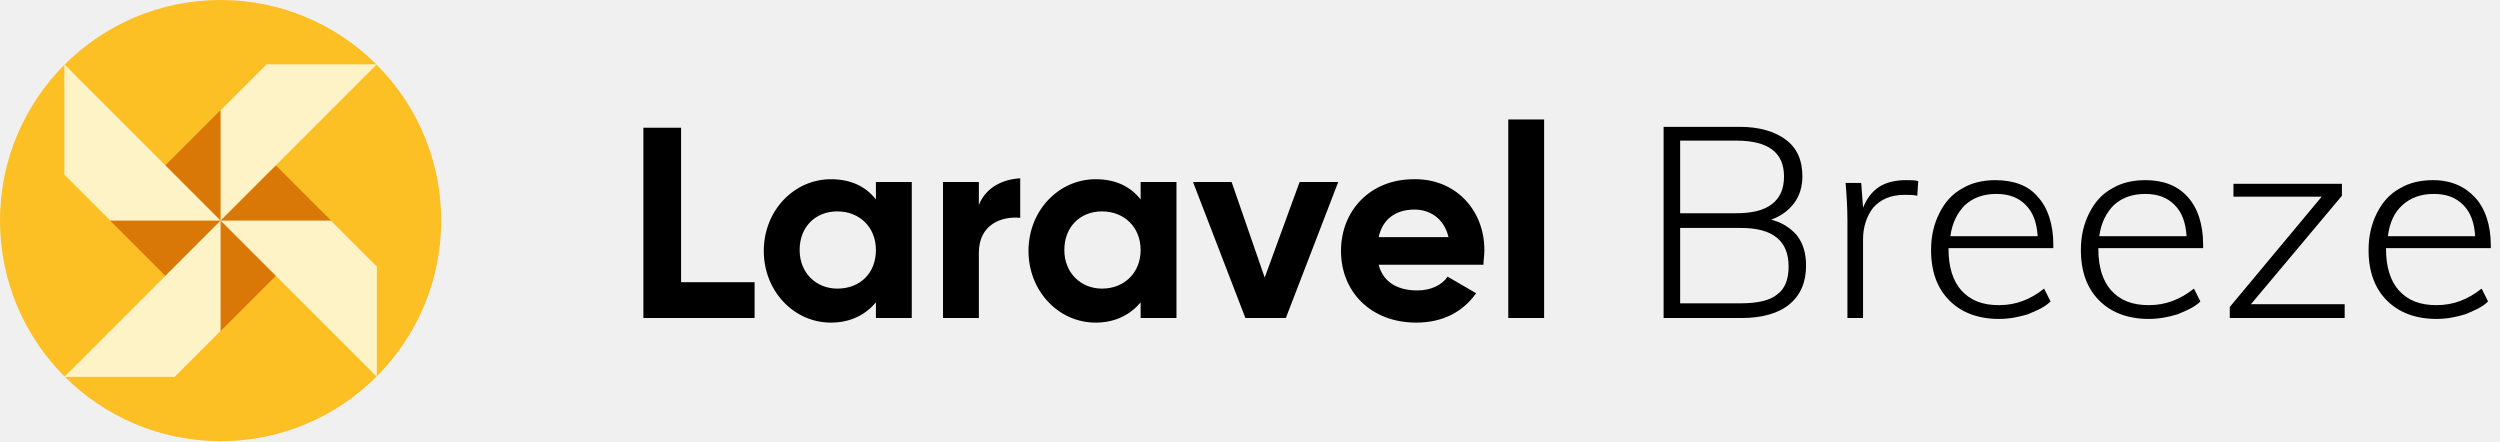
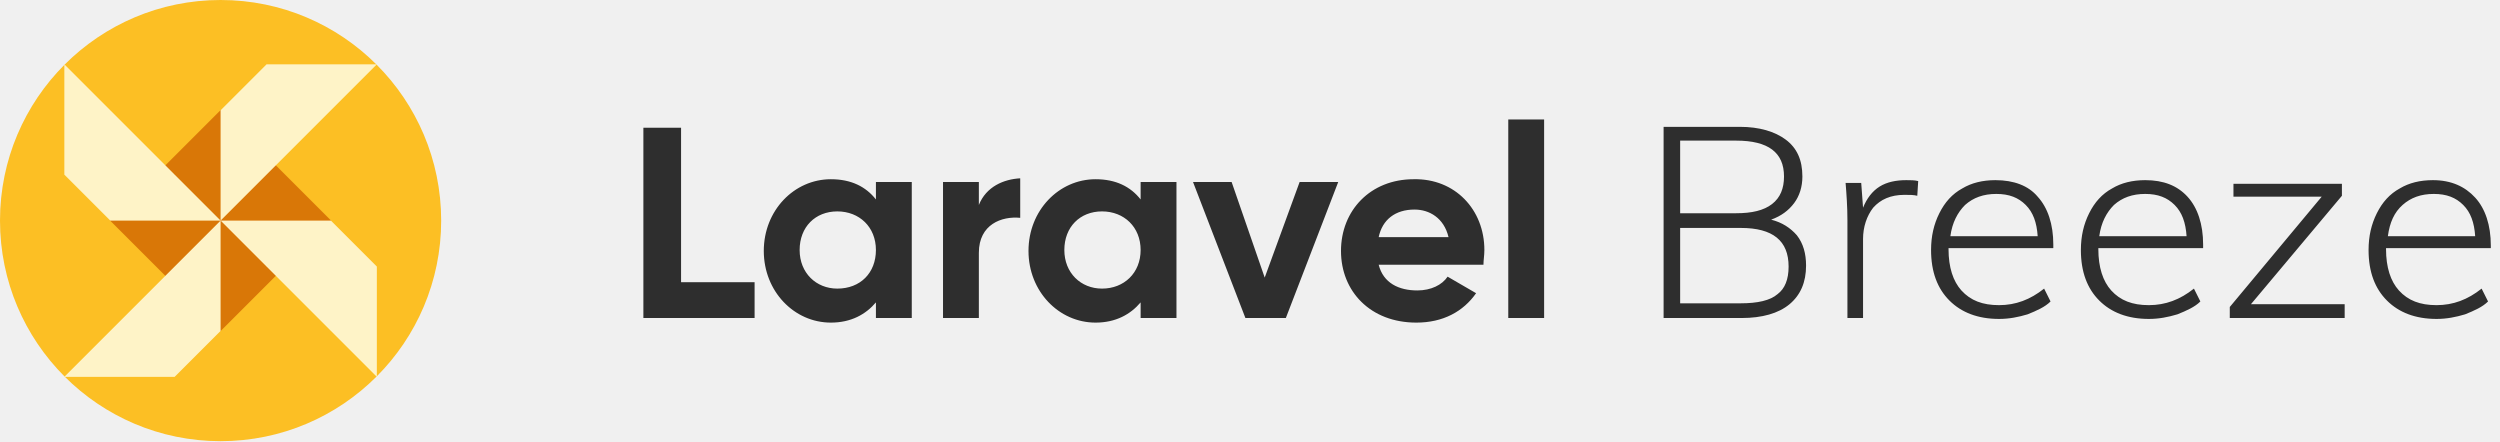
<svg xmlns="http://www.w3.org/2000/svg" viewBox="0 0 272 48" width="272" height="48">
+   <style>
+         .letters { fill: #2E2E2E; }
+         @media (prefers-color-scheme: dark) {
+         .letters { fill: #ffffff; }
+         }
+     </style>
  <circle fill="#fcbf24" cx="24" cy="24" r="24" />
  <path fill="#d97707" d="M11.979 24l12.021-12.021 12.021 12.021-12.021 12.021z" />
  <path fill="#fef3c7" d="M41 7l-17 17v-12l5-5h12zm-17 17l17 17v-12l-5-5h-12zm-5 17l5-5v-12l-17 17h12zm-12-22l5 5h12l-17-17v12z" />
-   <path d="M74.1 30.7h8v3.9h-12.1v-20.7h4.1v16.8zm21.2-10.9h3.9v14.8h-3.9v-1.7c-1.1 1.3-2.7 2.2-4.9 2.2-4 0-7.3-3.4-7.3-7.8s3.3-7.8 7.3-7.8c2.2 0 3.8.8 4.9 2.2v-1.9zm0 7.4c0-2.5-1.8-4.2-4.2-4.2-2.4 0-4.1 1.7-4.1 4.2s1.8 4.2 4.1 4.2c2.5 0 4.2-1.7 4.2-4.2zm11.2-4.9v-2.5h-3.9v14.8h3.9v-7.1c0-3.1 2.5-4 4.5-3.8v-4.3c-1.8.1-3.7.9-4.5 2.9zm17.6-2.5h3.9v14.8h-3.9v-1.7c-1.1 1.3-2.7 2.2-4.9 2.2-4 0-7.3-3.4-7.3-7.8s3.3-7.8 7.3-7.8c2.2 0 3.8.8 4.9 2.2v-1.9zm0 7.4c0-2.5-1.8-4.2-4.2-4.2-2.4 0-4.1 1.7-4.1 4.2s1.8 4.2 4.1 4.2c2.4 0 4.2-1.7 4.2-4.2zm13.5 3l-3.6-10.4h-4.2l5.7 14.8h4.4l5.7-14.8h-4.2l-3.8 10.4zm23.9-3c0 .6-.1 1.1-.1 1.6h-11.4c.5 2 2.2 2.8 4.2 2.8 1.5 0 2.7-.6 3.3-1.5l3.1 1.8c-1.4 2-3.6 3.2-6.5 3.2-5 0-8.2-3.4-8.2-7.8s3.2-7.8 7.9-7.8c4.5-.1 7.7 3.3 7.7 7.7zm-3.9-1.4c-.5-2.1-2.1-3-3.7-3-2.1 0-3.5 1.1-3.9 3h7.6zm6.5-12.8v21.6h3.9v-21.6h-3.9zM192.7 23.9c1.1-.4 1.9-1 2.5-1.8.6-.8.9-1.8.9-2.9 0-1.8-.6-3.1-1.8-4-1.2-.9-2.9-1.4-5-1.4h-8.3v20.8h8.5c2.2 0 4-.5 5.2-1.5 1.2-1 1.8-2.4 1.8-4.2 0-1.3-.3-2.4-1-3.3-.7-.8-1.6-1.4-2.8-1.7zm-9.9-8.6h6.1c3.5 0 5.2 1.3 5.2 3.9 0 1.3-.4 2.3-1.3 3-.9.7-2.2 1-3.9 1h-6.1v-7.9zm10.6 16.7c-.8.7-2.2 1-4 1h-6.6v-8.2h6.6c3.5 0 5.2 1.4 5.2 4.2 0 1.4-.4 2.4-1.2 3zm14-12.4c.5 0 .9 0 1.3.1l-.1 1.6c-.4-.1-.8-.1-1.4-.1-1.5 0-2.6.5-3.4 1.4-.7.9-1.1 2.1-1.1 3.4v8.6h-1.7v-10.6c0-1.5-.1-2.9-.2-4.1h1.7l.2 2.7c.4-1 1-1.8 1.8-2.3s1.8-.7 2.9-.7zm9.7 0c-1.4 0-2.6.3-3.6.9-1.1.6-1.9 1.5-2.5 2.7-.6 1.2-.9 2.5-.9 4 0 2.4.7 4.2 2 5.5s3.1 2 5.4 2c1.1 0 2.1-.2 3.1-.5 1-.4 1.9-.8 2.5-1.4l-.7-1.4c-1.5 1.2-3.1 1.8-4.9 1.8-1.8 0-3.1-.5-4.1-1.6-.9-1-1.4-2.5-1.4-4.5v-.1h11.4v-.4c0-2.2-.6-4-1.7-5.2-1-1.2-2.6-1.8-4.6-1.8zm-4.9 6.1c.2-1.5.8-2.6 1.6-3.4.9-.8 2-1.2 3.4-1.2s2.4.4 3.2 1.2c.8.8 1.2 1.9 1.3 3.4h-9.5zm21.2-6.1c-1.4 0-2.6.3-3.6.9-1.1.6-1.9 1.5-2.5 2.7-.6 1.2-.9 2.5-.9 4 0 2.4.7 4.2 2 5.5s3.1 2 5.4 2c1.1 0 2.1-.2 3.1-.5 1-.4 1.9-.8 2.5-1.4l-.7-1.4c-1.5 1.2-3.1 1.8-4.9 1.8-1.8 0-3.1-.5-4.1-1.6-.9-1-1.4-2.5-1.4-4.5v-.1h11.4v-.4c0-2.2-.6-4-1.7-5.2-1.1-1.2-2.6-1.8-4.6-1.8zm-5 6.1c.2-1.5.8-2.6 1.6-3.4.9-.8 2-1.2 3.4-1.2s2.4.4 3.2 1.2c.8.8 1.2 1.9 1.3 3.4h-9.5zm16.5 7.4h10.2v1.5h-12.5v-1.2l10-12h-9.6v-1.4h11.8v1.3l-9.9 11.8zm26.1-6v-.4c0-2.2-.6-4-1.7-5.2-1.1-1.2-2.6-1.9-4.6-1.9-1.4 0-2.6.3-3.6.9-1.1.6-1.9 1.5-2.5 2.7-.6 1.2-.9 2.5-.9 4 0 2.4.7 4.2 2 5.5s3.1 2 5.4 2c1.1 0 2.1-.2 3.1-.5 1-.4 1.9-.8 2.5-1.4l-.7-1.4c-1.5 1.2-3.1 1.8-4.9 1.8-1.8 0-3.1-.5-4.1-1.6-.9-1-1.4-2.5-1.4-4.5v-.1h11.4zm-9.6-4.8c.9-.8 2-1.2 3.4-1.2s2.4.4 3.2 1.2c.8.8 1.2 1.9 1.3 3.4h-9.5c.2-1.5.7-2.6 1.6-3.4z" />
+   <path class="letters" d="M74.1 30.7h8v3.9h-12.1v-20.7h4.1v16.8zm21.2-10.9h3.9v14.8h-3.9v-1.7c-1.1 1.3-2.7 2.2-4.9 2.2-4 0-7.3-3.4-7.3-7.8s3.3-7.8 7.3-7.8c2.2 0 3.8.8 4.9 2.2v-1.9zm0 7.4c0-2.5-1.8-4.2-4.2-4.2-2.4 0-4.1 1.7-4.1 4.2s1.8 4.2 4.1 4.2c2.5 0 4.2-1.7 4.2-4.2zm11.2-4.9v-2.5h-3.9v14.8h3.9v-7.1c0-3.1 2.5-4 4.5-3.8v-4.3c-1.8.1-3.7.9-4.5 2.9zm17.6-2.5h3.9v14.8h-3.9v-1.7c-1.1 1.3-2.7 2.2-4.9 2.2-4 0-7.3-3.4-7.3-7.8s3.3-7.8 7.3-7.8c2.2 0 3.8.8 4.9 2.2v-1.9zm0 7.4c0-2.5-1.8-4.2-4.2-4.2-2.4 0-4.1 1.7-4.1 4.2s1.8 4.2 4.1 4.2c2.4 0 4.2-1.7 4.2-4.2zm13.5 3l-3.6-10.4h-4.2l5.7 14.8h4.4l5.7-14.8h-4.2l-3.8 10.4zm23.9-3c0 .6-.1 1.1-.1 1.6h-11.4c.5 2 2.2 2.8 4.2 2.8 1.5 0 2.7-.6 3.3-1.5l3.1 1.8c-1.4 2-3.6 3.2-6.5 3.2-5 0-8.2-3.4-8.2-7.8s3.2-7.8 7.9-7.8c4.5-.1 7.7 3.3 7.7 7.7zm-3.9-1.4c-.5-2.1-2.1-3-3.7-3-2.1 0-3.5 1.1-3.9 3h7.6zm6.5-12.8v21.6h3.9v-21.6h-3.9zM192.7 23.9c1.1-.4 1.9-1 2.5-1.8.6-.8.9-1.8.9-2.9 0-1.8-.6-3.1-1.8-4-1.2-.9-2.9-1.4-5-1.4h-8.3v20.8h8.5c2.2 0 4-.5 5.2-1.5 1.2-1 1.8-2.4 1.8-4.2 0-1.3-.3-2.4-1-3.3-.7-.8-1.6-1.4-2.8-1.7zm-9.9-8.6h6.1c3.5 0 5.2 1.3 5.2 3.9 0 1.3-.4 2.3-1.3 3-.9.7-2.2 1-3.9 1h-6.1v-7.9zm10.6 16.7c-.8.7-2.2 1-4 1h-6.6v-8.2h6.6c3.5 0 5.2 1.4 5.2 4.2 0 1.4-.4 2.4-1.2 3zm14-12.4c.5 0 .9 0 1.3.1l-.1 1.6c-.4-.1-.8-.1-1.4-.1-1.5 0-2.6.5-3.4 1.4-.7.9-1.1 2.1-1.1 3.4v8.6h-1.7v-10.6c0-1.5-.1-2.9-.2-4.1h1.7l.2 2.7c.4-1 1-1.8 1.8-2.3s1.8-.7 2.9-.7zm9.7 0c-1.4 0-2.6.3-3.6.9-1.1.6-1.9 1.5-2.5 2.7-.6 1.2-.9 2.5-.9 4 0 2.4.7 4.2 2 5.5s3.1 2 5.4 2c1.1 0 2.1-.2 3.1-.5 1-.4 1.9-.8 2.5-1.4l-.7-1.4c-1.5 1.2-3.1 1.8-4.9 1.8-1.8 0-3.1-.5-4.1-1.6-.9-1-1.4-2.5-1.4-4.5v-.1h11.4v-.4c0-2.2-.6-4-1.7-5.2-1-1.2-2.6-1.8-4.6-1.8zm-4.9 6.1c.2-1.5.8-2.6 1.6-3.4.9-.8 2-1.2 3.4-1.2s2.4.4 3.2 1.2c.8.8 1.2 1.9 1.3 3.4h-9.5zm21.2-6.1c-1.4 0-2.6.3-3.6.9-1.1.6-1.9 1.5-2.5 2.7-.6 1.2-.9 2.5-.9 4 0 2.4.7 4.2 2 5.5s3.1 2 5.4 2c1.1 0 2.1-.2 3.1-.5 1-.4 1.9-.8 2.5-1.4l-.7-1.4c-1.5 1.2-3.1 1.8-4.9 1.8-1.8 0-3.1-.5-4.1-1.6-.9-1-1.4-2.5-1.4-4.5v-.1h11.4v-.4c0-2.2-.6-4-1.7-5.2-1.1-1.2-2.6-1.8-4.6-1.8zm-5 6.1c.2-1.5.8-2.6 1.6-3.4.9-.8 2-1.2 3.4-1.2s2.4.4 3.2 1.2c.8.8 1.2 1.9 1.3 3.4h-9.5zm16.5 7.4h10.2v1.5h-12.5v-1.2l10-12h-9.6v-1.4h11.8v1.3l-9.9 11.8zm26.1-6v-.4c0-2.2-.6-4-1.7-5.2-1.1-1.2-2.6-1.9-4.6-1.9-1.4 0-2.6.3-3.6.9-1.1.6-1.9 1.5-2.5 2.7-.6 1.2-.9 2.5-.9 4 0 2.4.7 4.2 2 5.5s3.1 2 5.4 2c1.1 0 2.1-.2 3.1-.5 1-.4 1.9-.8 2.5-1.4l-.7-1.4c-1.5 1.2-3.1 1.8-4.9 1.8-1.8 0-3.1-.5-4.1-1.6-.9-1-1.4-2.5-1.4-4.5v-.1h11.4zm-9.6-4.8c.9-.8 2-1.2 3.4-1.2s2.4.4 3.2 1.2c.8.8 1.2 1.9 1.3 3.4h-9.5c.2-1.5.7-2.6 1.6-3.4z" />
</svg>
